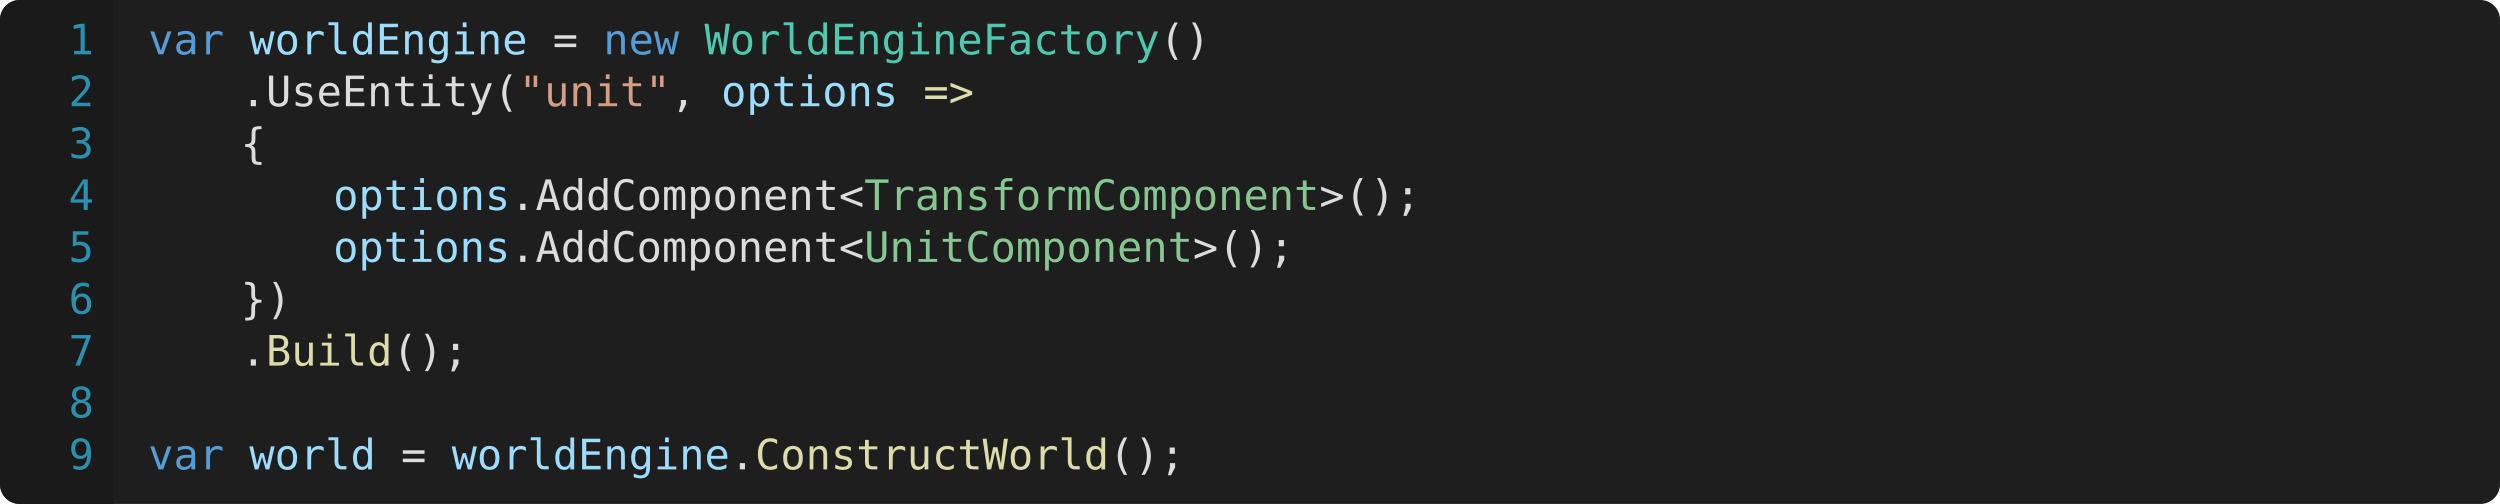
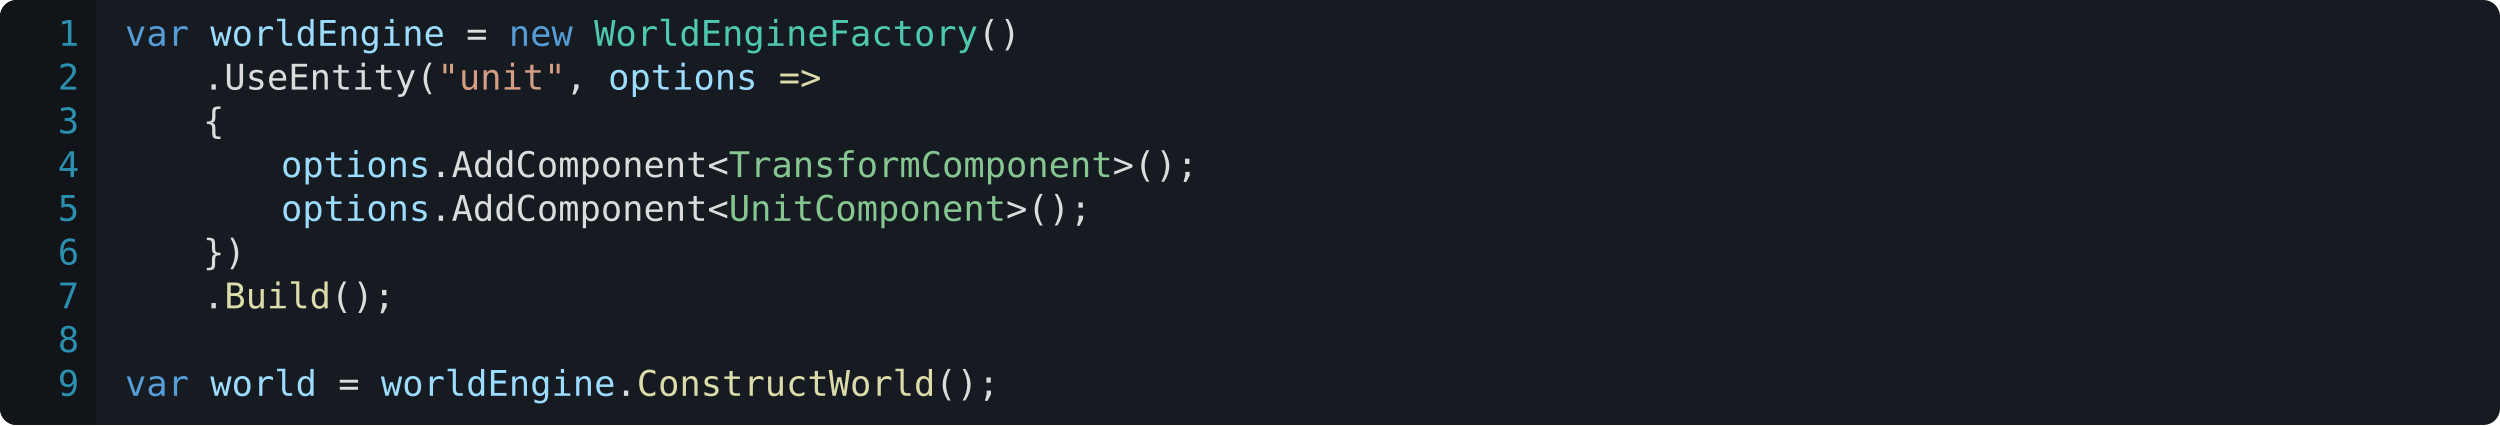
- <svg xmlns="http://www.w3.org/2000/svg" viewBox="0 0 1012204" width="1012" height="204">
+ <svg xmlns="http://www.w3.org/2000/svg" viewBox="0 0 1200 204" width="1200" height="204">
  <defs>
    <clipPath id="round-left-corners">
      <rect x="0" y="0" width="100" height="100%" rx="8" ry="8" />
    </clipPath>
  </defs>
  <style>
		.code { font: 17px Consolas; fill: rgba(220, 220, 220, 255); }
- 		.code-background { fill: rgba(30, 30, 30, 255); }
- 		.code-background-linenumber { fill: rgba(26, 26, 26, 255) }
+ 		.code-background { fill: #161b22; }
+ 		.code-background-linenumber { fill: #111418; }
		.c-ln { font: 17px Consolas; fill: #2b90af; text-anchor: end; pointer-events: none; user-select: none; }
		.c-keyword { fill: rgba(86, 156, 214, 255); }
		.c-control { fill: rgba(216, 160, 223, 255); }
		.c-string { fill: rgba(214, 157, 133, 255); }
		.c-numeric { fill: rgba(181, 207, 168, 255); }
		.c-comment { fill: rgba(87, 166, 74, 255); }
		.c-class { fill: rgba(78, 201, 176, 255); }
		.c-interface { fill: rgba(184, 215, 163, 255); }
		.c-enum { fill: rgba(184, 215, 163, 255); }
		.c-structure { fill: rgba(134, 198, 145, 255); }
		.c-method { fill: rgba(220, 220, 170, 255); }
		.c-parameter { fill: rgba(156, 220, 254, 255); }
		.c-local { fill: rgba(156, 220, 254, 255); }
	</style>
  <rect x="0" y="0" width="100%" height="100%" rx="8" ry="8" class="code-background" />
  <rect x="0" y="0" width="46" height="100%" class="code-background-linenumber" clip-path="url(#round-left-corners)" />
  <text x="38" y="22" class="c-ln">1</text>
  <text x="38" y="43" class="c-ln">2</text>
  <text x="38" y="64" class="c-ln">3</text>
  <text x="38" y="85" class="c-ln">4</text>
  <text x="38" y="106" class="c-ln">5</text>
  <text x="38" y="127" class="c-ln">6</text>
  <text x="38" y="148" class="c-ln">7</text>
  <text x="38" y="169" class="c-ln">8</text>
  <text x="38" y="190" class="c-ln">9</text>
  <text x="60" y="22" class="code">
    <tspan class="c-keyword">var</tspan>
    <tspan class="c-local">worldEngine</tspan> = <tspan class="c-keyword">new</tspan>
    <tspan class="c-class">WorldEngineFactory</tspan>()</text>
  <text x="97.44" y="43" class="code">.UseEntity(<tspan class="c-string">"unit"</tspan>, <tspan class="c-parameter">options</tspan>
    <tspan class="c-method">=&gt;</tspan>
  </text>
  <text x="97.44" y="64" class="code">{</text>
  <text x="134.88" y="85" class="code">
    <tspan class="c-parameter">options</tspan>.AddComponent&lt;<tspan class="c-structure">TransformComponent</tspan>&gt;();</text>
  <text x="134.88" y="106" class="code">
    <tspan class="c-parameter">options</tspan>.AddComponent&lt;<tspan class="c-structure">UnitComponent</tspan>&gt;();</text>
  <text x="97.44" y="127" class="code">})</text>
  <text x="97.44" y="148" class="code">.<tspan class="c-method">Build</tspan>();</text>
  <text x="60" y="190" class="code">
    <tspan class="c-keyword">var</tspan>
    <tspan class="c-local">world</tspan> = <tspan class="c-local">worldEngine</tspan>.<tspan class="c-method">ConstructWorld</tspan>();</text>
</svg>
